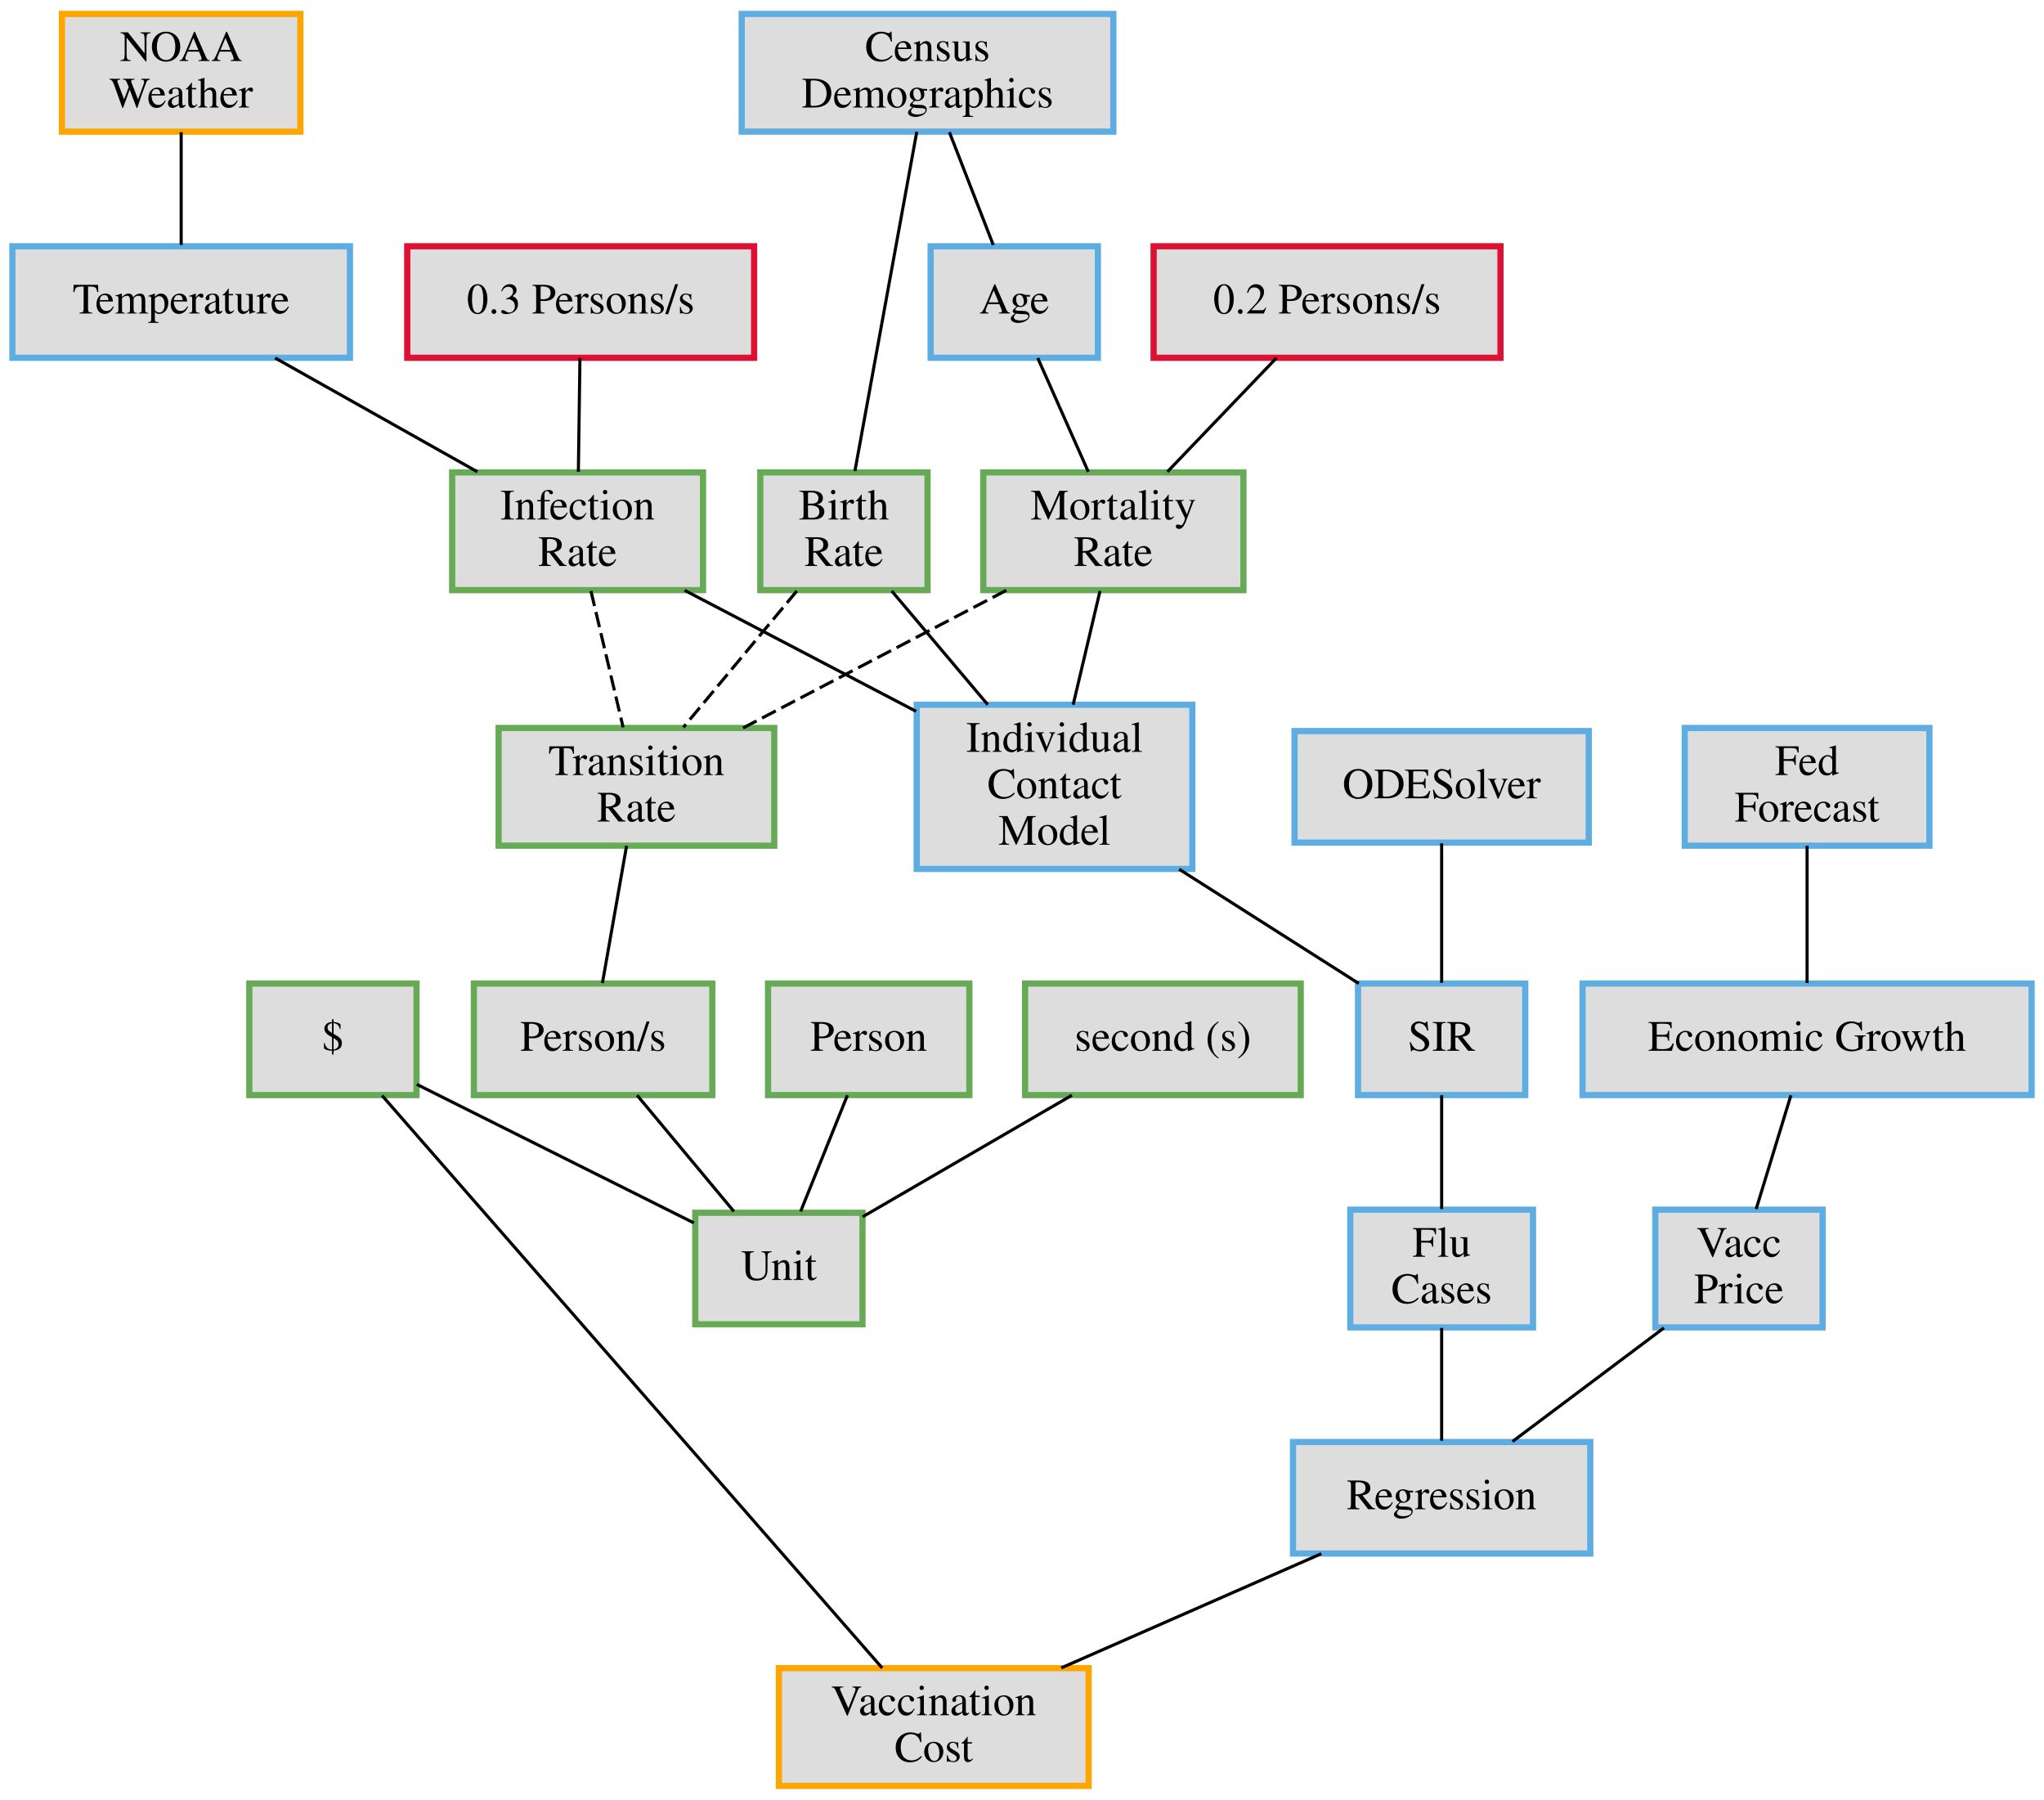
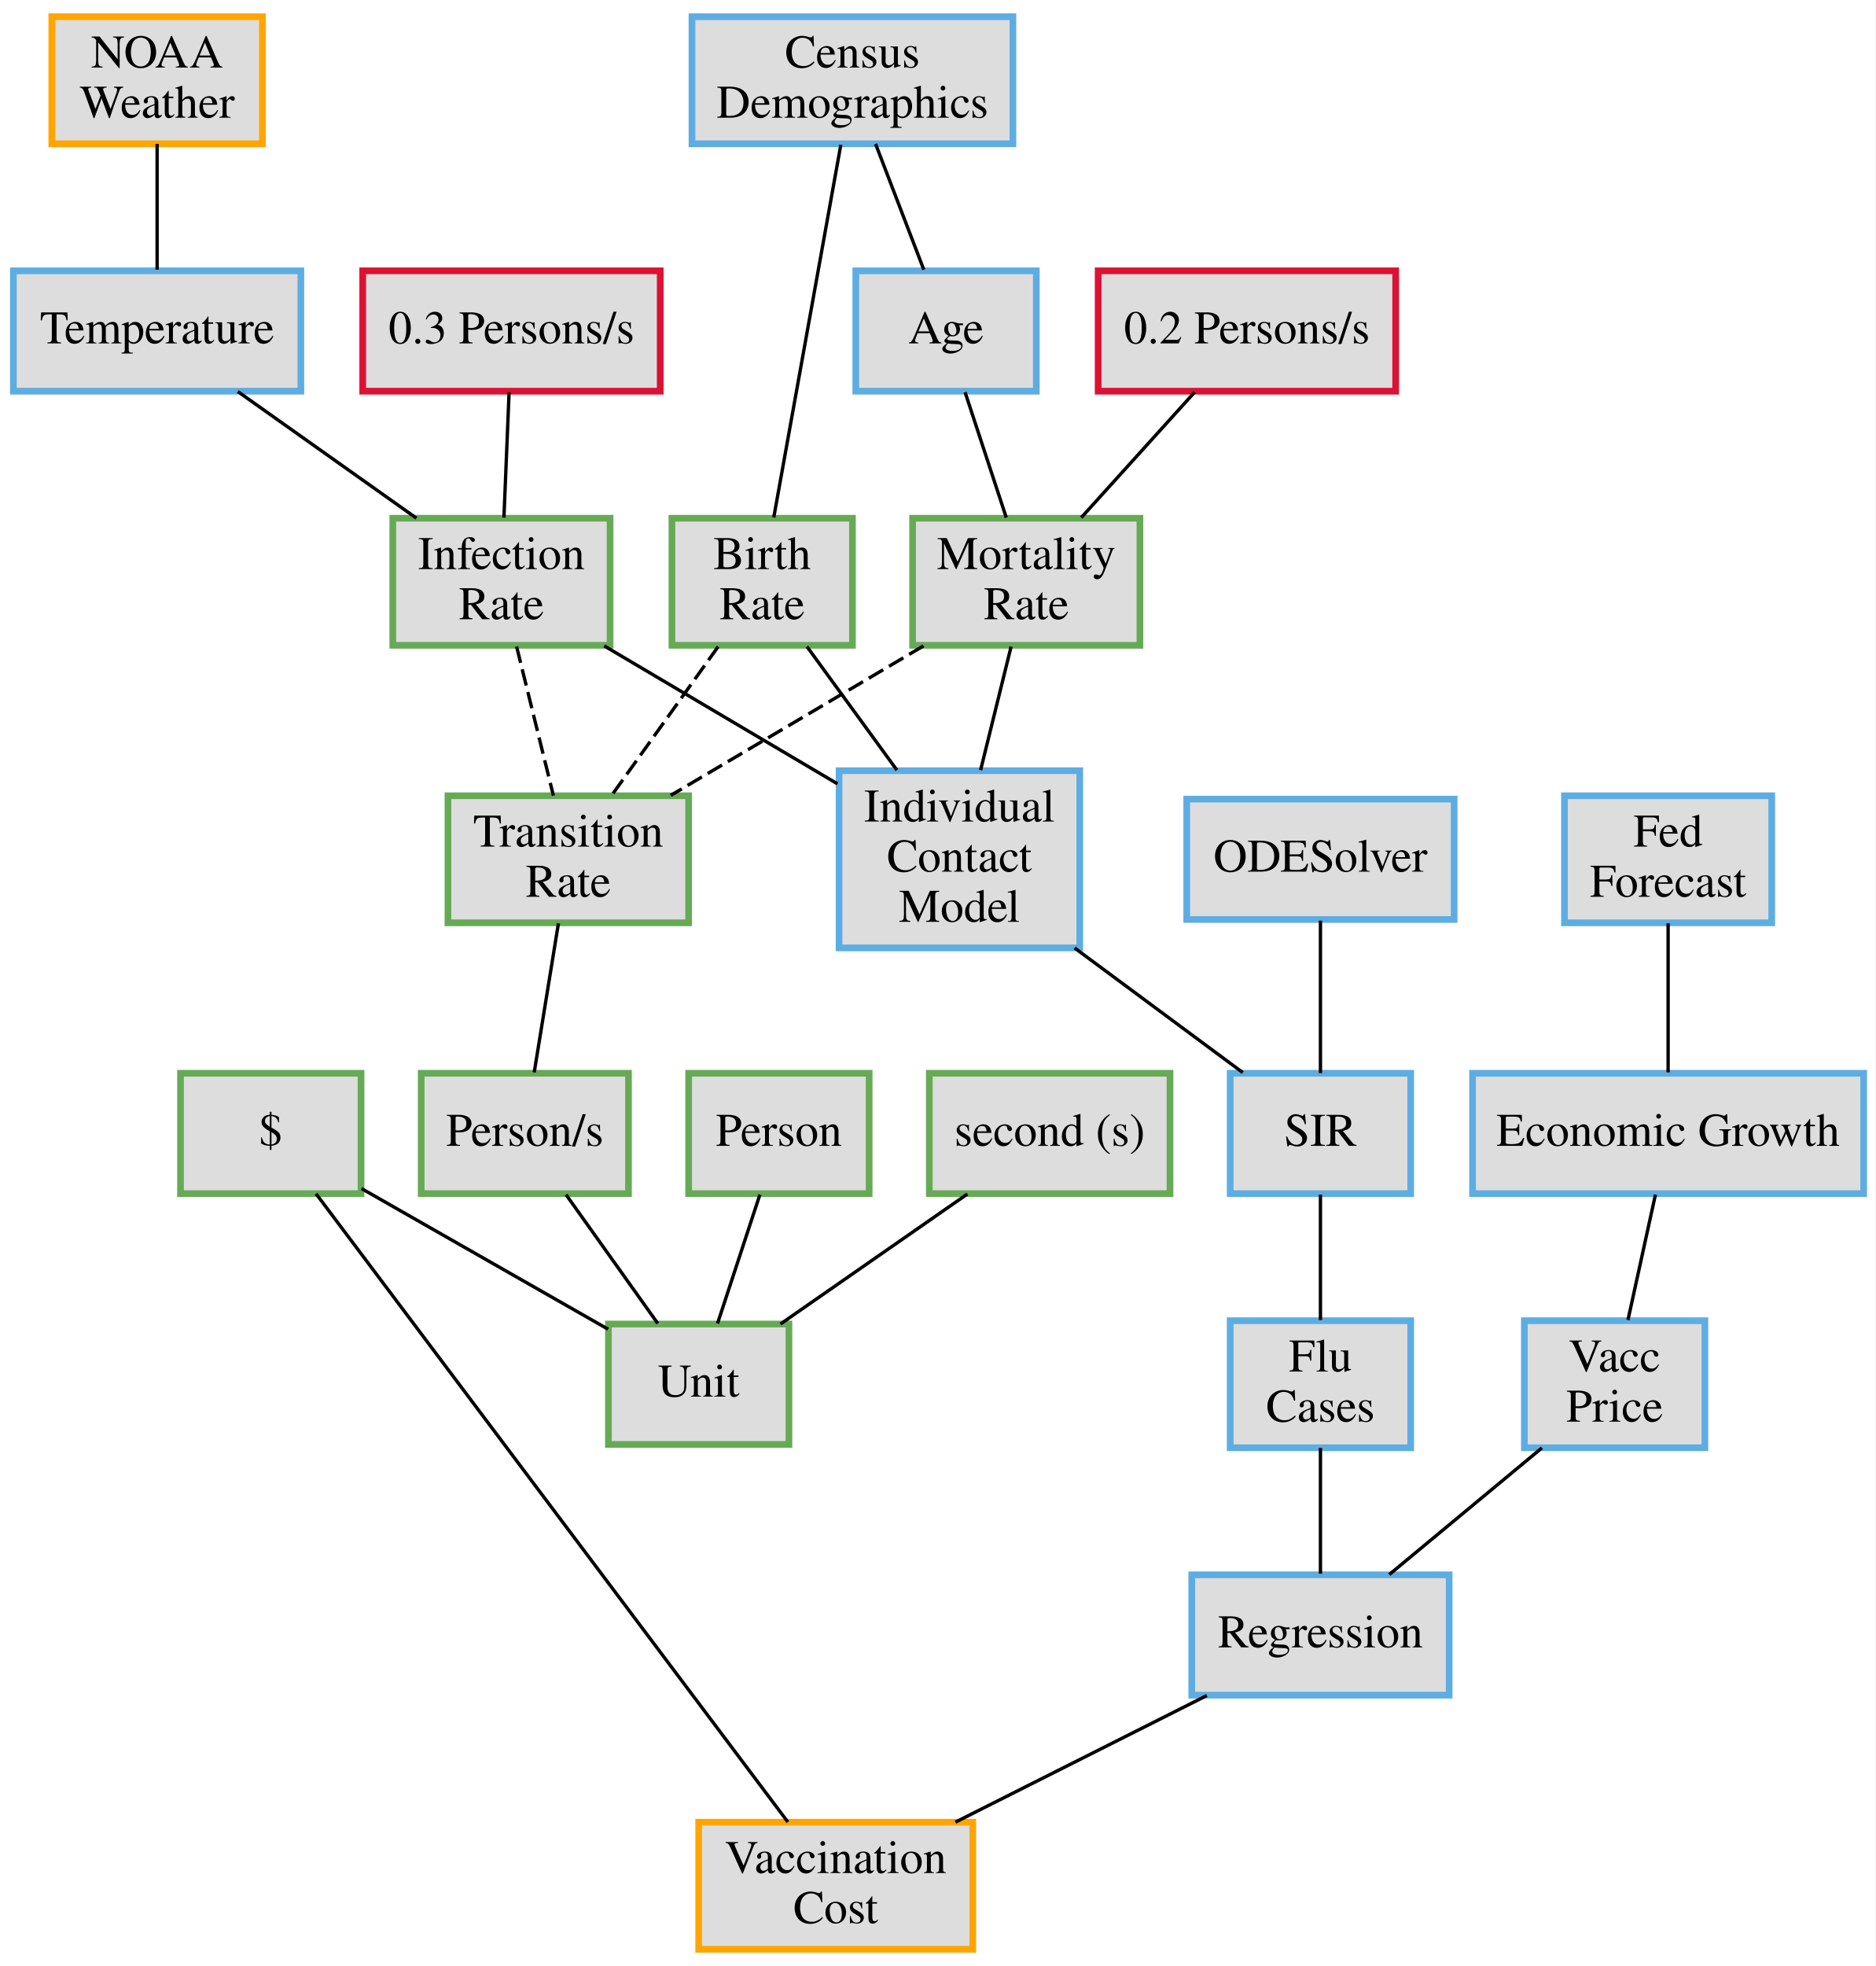
- <svg xmlns="http://www.w3.org/2000/svg" width="660pt" height="581pt" viewBox="0.00 0.00 660.00 581.00">
-   <g id="graph0" class="graph" transform="scale(1 1) rotate(0) translate(4 577)">
-     <polygon fill="white" stroke="none" points="-4,4 -4,-577 656,-577 656,4 -4,4" />
+ <svg xmlns="http://www.w3.org/2000/svg" width="561pt" height="588pt" viewBox="0.00 0.00 561.00 588.00">
+   <g id="graph0" class="graph" transform="scale(1 1) rotate(0) translate(4 584)">
+     <polygon fill="white" stroke="none" points="-4,4 -4,-584 557,-584 557,4 -4,4" />
    <g id="node1" class="node">
-       <polygon fill="#dddddd" stroke="#5dade2" stroke-width="2" points="292,-296.5 292,-349.5 381,-349.5 381,-296.5 292,-296.5" />
-       <text text-anchor="middle" x="336.5" y="-334.3" font-family="Times,serif" font-size="14.00">Individual</text>
-       <text text-anchor="middle" x="336.5" y="-319.3" font-family="Times,serif" font-size="14.00">Contact</text>
-       <text text-anchor="middle" x="336.5" y="-304.3" font-family="Times,serif" font-size="14.00">Model</text>
+       <polygon fill="#dddddd" stroke="#5dade2" stroke-width="2" points="247,-300.5 247,-353.5 319,-353.5 319,-300.5 247,-300.5" />
+       <text text-anchor="middle" x="283" y="-338.3" font-family="Times,serif" font-size="14.00">Individual</text>
+       <text text-anchor="middle" x="283" y="-323.3" font-family="Times,serif" font-size="14.00">Contact</text>
+       <text text-anchor="middle" x="283" y="-308.3" font-family="Times,serif" font-size="14.00">Model</text>
    </g>
    <g id="node2" class="node">
-       <polygon fill="#dddddd" stroke="#5dade2" stroke-width="2" points="434.5,-223.5 434.5,-259.5 488.5,-259.5 488.5,-223.5 434.5,-223.5" />
-       <text text-anchor="middle" x="461.5" y="-237.8" font-family="Times,serif" font-size="14.00">SIR</text>
+       <polygon fill="#dddddd" stroke="#5dade2" stroke-width="2" points="364,-227 364,-263 418,-263 418,-227 364,-227" />
+       <text text-anchor="middle" x="391" y="-241.3" font-family="Times,serif" font-size="14.00">SIR</text>
    </g>
    <g id="edge1" class="edge">
-       <path fill="none" stroke="black" d="M376.739,-296.408C395.723,-284.334 417.86,-270.255 434.749,-259.514" />
+       <path fill="none" stroke="black" d="M317.469,-300.468C333.89,-288.304 353.095,-274.078 367.76,-263.215" />
    </g>
    <g id="node22" class="node">
-       <polygon fill="#dddddd" stroke="#5dade2" stroke-width="2" points="432,-148.5 432,-186.5 491,-186.5 491,-148.5 432,-148.5" />
-       <text text-anchor="middle" x="461.5" y="-171.3" font-family="Times,serif" font-size="14.00">Flu</text>
-       <text text-anchor="middle" x="461.5" y="-156.3" font-family="Times,serif" font-size="14.00">Cases</text>
+       <polygon fill="#dddddd" stroke="#5dade2" stroke-width="2" points="364,-151 364,-189 418,-189 418,-151 364,-151" />
+       <text text-anchor="middle" x="391" y="-173.8" font-family="Times,serif" font-size="14.00">Flu</text>
+       <text text-anchor="middle" x="391" y="-158.8" font-family="Times,serif" font-size="14.00">Cases</text>
    </g>
    <g id="edge19" class="edge">
-       <path fill="none" stroke="black" d="M461.5,-223.437C461.5,-212.375 461.5,-197.979 461.5,-186.699" />
+       <path fill="none" stroke="black" d="M391,-226.7C391,-215.401 391,-200.669 391,-189.194" />
    </g>
    <g id="node3" class="node">
-       <polygon fill="#dddddd" stroke="#66aa55" stroke-width="2" points="142,-386.5 142,-424.5 223,-424.5 223,-386.5 142,-386.5" />
-       <text text-anchor="middle" x="182.5" y="-409.3" font-family="Times,serif" font-size="14.00">Infection</text>
-       <text text-anchor="middle" x="182.5" y="-394.3" font-family="Times,serif" font-size="14.00">Rate</text>
+       <polygon fill="#dddddd" stroke="#66aa55" stroke-width="2" points="113.5,-391 113.5,-429 178.5,-429 178.5,-391 113.5,-391" />
+       <text text-anchor="middle" x="146" y="-413.8" font-family="Times,serif" font-size="14.00">Infection</text>
+       <text text-anchor="middle" x="146" y="-398.8" font-family="Times,serif" font-size="14.00">Rate</text>
    </g>
    <g id="edge2" class="edge">
-       <path fill="none" stroke="black" d="M217.061,-386.434C239.142,-374.892 267.995,-359.809 291.811,-347.36" />
+       <path fill="none" stroke="black" d="M176.745,-390.822C197.415,-378.601 224.754,-362.438 246.524,-349.566" />
    </g>
    <g id="node7" class="node">
-       <polygon fill="#dddddd" stroke="#66aa55" stroke-width="2" points="157,-304 157,-342 246,-342 246,-304 157,-304" />
-       <text text-anchor="middle" x="201.5" y="-326.8" font-family="Times,serif" font-size="14.00">Transition</text>
-       <text text-anchor="middle" x="201.5" y="-311.8" font-family="Times,serif" font-size="14.00">Rate</text>
+       <polygon fill="#dddddd" stroke="#66aa55" stroke-width="2" points="130,-308 130,-346 202,-346 202,-308 130,-308" />
+       <text text-anchor="middle" x="166" y="-330.8" font-family="Times,serif" font-size="14.00">Transition</text>
+       <text text-anchor="middle" x="166" y="-315.8" font-family="Times,serif" font-size="14.00">Rate</text>
    </g>
    <g id="edge7" class="edge">
-       <path fill="none" stroke="black" stroke-dasharray="5,2" d="M186.811,-386.233C189.921,-373.059 194.1,-355.352 197.206,-342.194" />
+       <path fill="none" stroke="black" stroke-dasharray="5,2" d="M150.538,-390.62C153.834,-377.27 158.273,-359.296 161.549,-346.028" />
    </g>
    <g id="node4" class="node">
-       <polygon fill="#dddddd" stroke="#dd1133" stroke-width="2" points="127.5,-461.5 127.5,-497.5 239.5,-497.5 239.5,-461.5 127.5,-461.5" />
-       <text text-anchor="middle" x="183.5" y="-475.8" font-family="Times,serif" font-size="14.00">0.3 Persons/s</text>
+       <polygon fill="#dddddd" stroke="#dd1133" stroke-width="2" points="104.5,-467 104.5,-503 193.5,-503 193.5,-467 104.5,-467" />
+       <text text-anchor="middle" x="149" y="-481.3" font-family="Times,serif" font-size="14.00">0.3 Persons/s</text>
    </g>
    <g id="edge3" class="edge">
-       <path fill="none" stroke="black" d="M183.263,-461.437C183.109,-450.375 182.909,-435.979 182.753,-424.699" />
+       <path fill="none" stroke="black" d="M148.289,-466.7C147.825,-455.401 147.219,-440.669 146.748,-429.194" />
    </g>
    <g id="node5" class="node">
-       <polygon fill="#dddddd" stroke="#dd1133" stroke-width="2" points="368.5,-461.5 368.5,-497.5 480.5,-497.5 480.5,-461.5 368.5,-461.5" />
-       <text text-anchor="middle" x="424.5" y="-475.8" font-family="Times,serif" font-size="14.00">0.2 Persons/s</text>
+       <polygon fill="#dddddd" stroke="#dd1133" stroke-width="2" points="324.5,-467 324.5,-503 413.5,-503 413.5,-467 324.5,-467" />
+       <text text-anchor="middle" x="369" y="-481.3" font-family="Times,serif" font-size="14.00">0.2 Persons/s</text>
    </g>
    <g id="node6" class="node">
-       <polygon fill="#dddddd" stroke="#66aa55" stroke-width="2" points="313.5,-386.5 313.5,-424.5 397.5,-424.5 397.5,-386.5 313.5,-386.5" />
-       <text text-anchor="middle" x="355.5" y="-409.3" font-family="Times,serif" font-size="14.00">Mortality</text>
-       <text text-anchor="middle" x="355.5" y="-394.3" font-family="Times,serif" font-size="14.00">Rate</text>
+       <polygon fill="#dddddd" stroke="#66aa55" stroke-width="2" points="269,-391 269,-429 337,-429 337,-391 269,-391" />
+       <text text-anchor="middle" x="303" y="-413.8" font-family="Times,serif" font-size="14.00">Mortality</text>
+       <text text-anchor="middle" x="303" y="-398.8" font-family="Times,serif" font-size="14.00">Rate</text>
    </g>
    <g id="edge4" class="edge">
-       <path fill="none" stroke="black" d="M408.148,-461.437C397.547,-450.375 383.751,-435.979 372.941,-424.699" />
+       <path fill="none" stroke="black" d="M353.359,-466.7C343.143,-455.401 329.824,-440.669 319.45,-429.194" />
    </g>
    <g id="edge5" class="edge">
-       <path fill="none" stroke="black" d="M351.189,-386.233C348.627,-375.378 345.338,-361.446 342.523,-349.517" />
+       <path fill="none" stroke="black" d="M298.462,-390.62C295.765,-379.698 292.303,-365.679 289.34,-353.676" />
    </g>
    <g id="edge6" class="edge">
-       <path fill="none" stroke="black" stroke-dasharray="5,2" d="M320.939,-386.434C295.577,-373.177 261.281,-355.249 235.945,-342.005" />
+       <path fill="none" stroke="black" stroke-dasharray="5,2" d="M272.255,-390.822C249.692,-377.482 219.182,-359.443 196.643,-346.117" />
    </g>
    <g id="node9" class="node">
-       <polygon fill="#dddddd" stroke="#66aa55" stroke-width="2" points="149,-223.5 149,-259.5 226,-259.5 226,-223.5 149,-223.5" />
-       <text text-anchor="middle" x="187.5" y="-237.8" font-family="Times,serif" font-size="14.00">Person/s</text>
+       <polygon fill="#dddddd" stroke="#66aa55" stroke-width="2" points="122,-227 122,-263 184,-263 184,-227 122,-227" />
+       <text text-anchor="middle" x="153" y="-241.3" font-family="Times,serif" font-size="14.00">Person/s</text>
    </g>
    <g id="edge10" class="edge">
-       <path fill="none" stroke="black" d="M198.323,-303.96C195.984,-290.675 192.822,-272.722 190.52,-259.651" />
+       <path fill="none" stroke="black" d="M163.05,-307.847C160.878,-294.478 157.942,-276.412 155.805,-263.259" />
    </g>
    <g id="node8" class="node">
-       <polygon fill="#dddddd" stroke="#66aa55" stroke-width="2" points="241.5,-386.5 241.5,-424.5 295.5,-424.5 295.5,-386.5 241.5,-386.5" />
-       <text text-anchor="middle" x="268.5" y="-409.3" font-family="Times,serif" font-size="14.00">Birth</text>
-       <text text-anchor="middle" x="268.5" y="-394.3" font-family="Times,serif" font-size="14.00">Rate</text>
+       <polygon fill="#dddddd" stroke="#66aa55" stroke-width="2" points="197,-391 197,-429 251,-429 251,-391 197,-391" />
+       <text text-anchor="middle" x="224" y="-413.8" font-family="Times,serif" font-size="14.00">Birth</text>
+       <text text-anchor="middle" x="224" y="-398.8" font-family="Times,serif" font-size="14.00">Rate</text>
    </g>
    <g id="edge9" class="edge">
-       <path fill="none" stroke="black" d="M283.93,-386.233C293.1,-375.378 304.868,-361.446 314.945,-349.517" />
+       <path fill="none" stroke="black" d="M237.388,-390.62C245.344,-379.698 255.555,-365.679 264.298,-353.676" />
    </g>
    <g id="edge8" class="edge">
-       <path fill="none" stroke="black" stroke-dasharray="5,2" d="M253.297,-386.233C242.332,-373.059 227.594,-355.352 216.643,-342.194" />
+       <path fill="none" stroke="black" stroke-dasharray="5,2" d="M210.839,-390.62C201.28,-377.27 188.409,-359.296 178.909,-346.028" />
    </g>
    <g id="node11" class="node">
-       <polygon fill="#dddddd" stroke="#66aa55" stroke-width="2" points="220.5,-149.5 220.5,-185.5 274.5,-185.5 274.5,-149.5 220.5,-149.5" />
-       <text text-anchor="middle" x="247.5" y="-163.8" font-family="Times,serif" font-size="14.00">Unit</text>
+       <polygon fill="#dddddd" stroke="#66aa55" stroke-width="2" points="178,-152 178,-188 232,-188 232,-152 178,-152" />
+       <text text-anchor="middle" x="205" y="-166.3" font-family="Times,serif" font-size="14.00">Unit</text>
    </g>
    <g id="edge12" class="edge">
-       <path fill="none" stroke="black" d="M201.719,-223.437C211.145,-212.126 223.476,-197.328 232.966,-185.941" />
+       <path fill="none" stroke="black" d="M165.323,-226.7C173.612,-215.063 184.494,-199.787 192.765,-188.176" />
    </g>
    <g id="node10" class="node">
-       <polygon fill="#dddddd" stroke="#66aa55" stroke-width="2" points="244,-223.5 244,-259.5 309,-259.5 309,-223.5 244,-223.5" />
-       <text text-anchor="middle" x="276.5" y="-237.8" font-family="Times,serif" font-size="14.00">Person</text>
+       <polygon fill="#dddddd" stroke="#66aa55" stroke-width="2" points="202,-227 202,-263 256,-263 256,-227 202,-227" />
+       <text text-anchor="middle" x="229" y="-241.3" font-family="Times,serif" font-size="14.00">Person</text>
    </g>
    <g id="edge11" class="edge">
-       <path fill="none" stroke="black" d="M269.627,-223.437C265.072,-212.126 259.111,-197.328 254.525,-185.941" />
+       <path fill="none" stroke="black" d="M223.312,-226.7C219.487,-215.063 214.464,-199.787 210.647,-188.176" />
    </g>
    <g id="node12" class="node">
-       <polygon fill="#dddddd" stroke="#66aa55" stroke-width="2" points="327,-223.5 327,-259.5 416,-259.5 416,-223.5 327,-223.5" />
-       <text text-anchor="middle" x="371.5" y="-237.8" font-family="Times,serif" font-size="14.00">second (s)</text>
+       <polygon fill="#dddddd" stroke="#66aa55" stroke-width="2" points="274,-227 274,-263 346,-263 346,-227 274,-227" />
+       <text text-anchor="middle" x="310" y="-241.3" font-family="Times,serif" font-size="14.00">second (s)</text>
    </g>
    <g id="edge13" class="edge">
-       <path fill="none" stroke="black" d="M342.114,-223.437C321.631,-211.544 294.509,-195.796 274.557,-184.21" />
+       <path fill="none" stroke="black" d="M285.382,-226.885C268.531,-215.169 246.281,-199.7 229.464,-188.008" />
    </g>
    <g id="node13" class="node">
-       <polygon fill="#dddddd" stroke="#66aa55" stroke-width="2" points="76.5,-223.5 76.5,-259.5 130.5,-259.5 130.5,-223.5 76.5,-223.5" />
-       <text text-anchor="middle" x="103.5" y="-237.8" font-family="Times,serif" font-size="14.00">$</text>
+       <polygon fill="#dddddd" stroke="#66aa55" stroke-width="2" points="50,-227 50,-263 104,-263 104,-227 50,-227" />
+       <text text-anchor="middle" x="77" y="-241.3" font-family="Times,serif" font-size="14.00">$</text>
    </g>
    <g id="edge14" class="edge">
-       <path fill="none" stroke="black" d="M130.585,-226.957C156.167,-214.166 194.345,-195.078 220.047,-182.227" />
+       <path fill="none" stroke="black" d="M104.146,-228.519C125.868,-216.13 156.182,-198.842 177.894,-186.459" />
    </g>
    <g id="node15" class="node">
-       <polygon fill="#dddddd" stroke="orange" stroke-width="2" points="247.5,-0.5 247.5,-38.5 347.5,-38.5 347.5,-0.5 247.5,-0.5" />
-       <text text-anchor="middle" x="297.5" y="-23.3" font-family="Times,serif" font-size="14.00">Vaccination</text>
-       <text text-anchor="middle" x="297.5" y="-8.3" font-family="Times,serif" font-size="14.00">Cost</text>
+       <polygon fill="#dddddd" stroke="orange" stroke-width="2" points="205,-1 205,-39 287,-39 287,-1 205,-1" />
+       <text text-anchor="middle" x="246" y="-23.8" font-family="Times,serif" font-size="14.00">Vaccination</text>
+       <text text-anchor="middle" x="246" y="-8.8" font-family="Times,serif" font-size="14.00">Cost</text>
    </g>
    <g id="edge27" class="edge">
-       <path fill="none" stroke="black" d="M119.376,-223.333C155.573,-181.911 243.931,-80.801 280.855,-38.548" />
+       <path fill="none" stroke="black" d="M90.544,-226.968C121.953,-185.151 199.521,-81.881 231.677,-39.069" />
    </g>
    <g id="node14" class="node">
-       <polygon fill="#dddddd" stroke="orange" stroke-width="2" points="16,-534.5 16,-572.5 93,-572.5 93,-534.5 16,-534.5" />
-       <text text-anchor="middle" x="54.5" y="-557.3" font-family="Times,serif" font-size="14.00">NOAA</text>
-       <text text-anchor="middle" x="54.5" y="-542.3" font-family="Times,serif" font-size="14.00">Weather</text>
+       <polygon fill="#dddddd" stroke="orange" stroke-width="2" points="11.5,-541 11.5,-579 74.5,-579 74.5,-541 11.5,-541" />
+       <text text-anchor="middle" x="43" y="-563.8" font-family="Times,serif" font-size="14.00">NOAA</text>
+       <text text-anchor="middle" x="43" y="-548.8" font-family="Times,serif" font-size="14.00">Weather</text>
    </g>
    <g id="node19" class="node">
-       <polygon fill="#dddddd" stroke="#5dade2" stroke-width="2" points="0,-461.5 0,-497.5 109,-497.5 109,-461.5 0,-461.5" />
-       <text text-anchor="middle" x="54.5" y="-475.8" font-family="Times,serif" font-size="14.00">Temperature</text>
+       <polygon fill="#dddddd" stroke="#5dade2" stroke-width="2" points="0,-467 0,-503 86,-503 86,-467 0,-467" />
+       <text text-anchor="middle" x="43" y="-481.3" font-family="Times,serif" font-size="14.00">Temperature</text>
    </g>
    <g id="edge22" class="edge">
-       <path fill="none" stroke="black" d="M54.5,-534.331C54.5,-523.167 54.5,-508.941 54.5,-497.918" />
+       <path fill="none" stroke="black" d="M43,-540.955C43,-529.471 43,-514.679 43,-503.335" />
    </g>
    <g id="node16" class="node">
-       <polygon fill="#dddddd" stroke="#5dade2" stroke-width="2" points="540,-304 540,-342 619,-342 619,-304 540,-304" />
-       <text text-anchor="middle" x="579.5" y="-326.8" font-family="Times,serif" font-size="14.00">Fed</text>
-       <text text-anchor="middle" x="579.5" y="-311.8" font-family="Times,serif" font-size="14.00">Forecast</text>
+       <polygon fill="#dddddd" stroke="#5dade2" stroke-width="2" points="464,-308 464,-346 526,-346 526,-308 464,-308" />
+       <text text-anchor="middle" x="495" y="-330.8" font-family="Times,serif" font-size="14.00">Fed</text>
+       <text text-anchor="middle" x="495" y="-315.8" font-family="Times,serif" font-size="14.00">Forecast</text>
    </g>
    <g id="node21" class="node">
-       <polygon fill="#dddddd" stroke="#5dade2" stroke-width="2" points="507,-223.5 507,-259.5 652,-259.5 652,-223.5 507,-223.5" />
-       <text text-anchor="middle" x="579.5" y="-237.8" font-family="Times,serif" font-size="14.00">Economic Growth</text>
+       <polygon fill="#dddddd" stroke="#5dade2" stroke-width="2" points="436.5,-227 436.5,-263 553.5,-263 553.5,-227 436.5,-227" />
+       <text text-anchor="middle" x="495" y="-241.3" font-family="Times,serif" font-size="14.00">Economic Growth</text>
    </g>
    <g id="edge24" class="edge">
-       <path fill="none" stroke="black" d="M579.5,-303.96C579.5,-290.675 579.5,-272.722 579.5,-259.651" />
+       <path fill="none" stroke="black" d="M495,-307.847C495,-294.478 495,-276.412 495,-263.259" />
    </g>
    <g id="node17" class="node">
-       <polygon fill="#dddddd" stroke="#5dade2" stroke-width="2" points="235.5,-534.5 235.5,-572.5 355.5,-572.5 355.5,-534.5 235.5,-534.5" />
-       <text text-anchor="middle" x="295.5" y="-557.3" font-family="Times,serif" font-size="14.00">Census</text>
-       <text text-anchor="middle" x="295.5" y="-542.3" font-family="Times,serif" font-size="14.00">Demographics</text>
+       <polygon fill="#dddddd" stroke="#5dade2" stroke-width="2" points="203,-541 203,-579 299,-579 299,-541 203,-541" />
+       <text text-anchor="middle" x="251" y="-563.8" font-family="Times,serif" font-size="14.00">Census</text>
+       <text text-anchor="middle" x="251" y="-548.8" font-family="Times,serif" font-size="14.00">Demographics</text>
    </g>
    <g id="edge17" class="edge">
-       <path fill="none" stroke="black" d="M292.025,-534.455C286.87,-506.193 277.244,-453.431 272.047,-424.942" />
+       <path fill="none" stroke="black" d="M247.525,-540.697C242.341,-511.895 232.638,-457.988 227.461,-429.229" />
    </g>
    <g id="node20" class="node">
-       <polygon fill="#dddddd" stroke="#5dade2" stroke-width="2" points="296.5,-461.5 296.5,-497.5 350.5,-497.5 350.5,-461.5 296.5,-461.5" />
-       <text text-anchor="middle" x="323.5" y="-475.8" font-family="Times,serif" font-size="14.00">Age</text>
+       <polygon fill="#dddddd" stroke="#5dade2" stroke-width="2" points="252,-467 252,-503 306,-503 306,-467 252,-467" />
+       <text text-anchor="middle" x="279" y="-481.3" font-family="Times,serif" font-size="14.00">Age</text>
    </g>
    <g id="edge23" class="edge">
-       <path fill="none" stroke="black" d="M302.566,-534.331C306.907,-523.167 312.44,-508.941 316.726,-497.918" />
+       <path fill="none" stroke="black" d="M257.921,-540.955C262.326,-529.471 268,-514.679 272.351,-503.335" />
    </g>
    <g id="node18" class="node">
-       <polygon fill="#dddddd" stroke="#5dade2" stroke-width="2" points="414,-305 414,-341 509,-341 509,-305 414,-305" />
-       <text text-anchor="middle" x="461.5" y="-319.3" font-family="Times,serif" font-size="14.00">ODESolver</text>
+       <polygon fill="#dddddd" stroke="#5dade2" stroke-width="2" points="351,-309 351,-345 431,-345 431,-309 351,-309" />
+       <text text-anchor="middle" x="391" y="-323.3" font-family="Times,serif" font-size="14.00">ODESolver</text>
    </g>
    <g id="edge25" class="edge">
-       <path fill="none" stroke="black" d="M461.5,-304.75C461.5,-291.415 461.5,-273.043 461.5,-259.717" />
+       <path fill="none" stroke="black" d="M391,-308.641C391,-295.131 391,-276.482 391,-263.05" />
    </g>
    <g id="edge15" class="edge">
-       <path fill="none" stroke="black" d="M84.834,-461.437C104.499,-450.375 130.092,-435.979 150.146,-424.699" />
+       <path fill="none" stroke="black" d="M67.149,-466.885C83.203,-455.506 104.253,-440.588 120.565,-429.027" />
    </g>
    <g id="edge16" class="edge">
-       <path fill="none" stroke="black" d="M331.084,-461.437C336,-450.375 342.398,-435.979 347.411,-424.699" />
+       <path fill="none" stroke="black" d="M284.688,-466.7C288.403,-455.401 293.246,-440.669 297.018,-429.194" />
    </g>
    <g id="node23" class="node">
-       <polygon fill="#dddddd" stroke="#5dade2" stroke-width="2" points="530.5,-148.5 530.5,-186.5 584.5,-186.5 584.5,-148.5 530.5,-148.5" />
-       <text text-anchor="middle" x="557.5" y="-171.3" font-family="Times,serif" font-size="14.00">Vacc</text>
-       <text text-anchor="middle" x="557.5" y="-156.3" font-family="Times,serif" font-size="14.00">Price</text>
+       <polygon fill="#dddddd" stroke="#5dade2" stroke-width="2" points="452,-151 452,-189 506,-189 506,-151 452,-151" />
+       <text text-anchor="middle" x="479" y="-173.8" font-family="Times,serif" font-size="14.00">Vacc</text>
+       <text text-anchor="middle" x="479" y="-158.8" font-family="Times,serif" font-size="14.00">Price</text>
    </g>
    <g id="edge18" class="edge">
-       <path fill="none" stroke="black" d="M574.286,-223.437C570.906,-212.375 566.508,-197.979 563.061,-186.699" />
+       <path fill="none" stroke="black" d="M491.208,-226.7C488.732,-215.401 485.503,-200.669 482.988,-189.194" />
    </g>
    <g id="node24" class="node">
-       <polygon fill="#dddddd" stroke="#5dade2" stroke-width="2" points="413.5,-75.5 413.5,-111.5 509.5,-111.5 509.5,-75.5 413.5,-75.5" />
-       <text text-anchor="middle" x="461.5" y="-89.8" font-family="Times,serif" font-size="14.00">Regression</text>
+       <polygon fill="#dddddd" stroke="#5dade2" stroke-width="2" points="352.5,-77 352.5,-113 429.5,-113 429.5,-77 352.5,-77" />
+       <text text-anchor="middle" x="391" y="-91.3" font-family="Times,serif" font-size="14.00">Regression</text>
    </g>
    <g id="edge21" class="edge">
-       <path fill="none" stroke="black" d="M461.5,-148.331C461.5,-137.167 461.5,-122.941 461.5,-111.918" />
+       <path fill="none" stroke="black" d="M391,-150.955C391,-139.471 391,-124.679 391,-113.335" />
    </g>
    <g id="edge20" class="edge">
-       <path fill="none" stroke="black" d="M533.275,-148.331C518.278,-137.083 499.138,-122.729 484.395,-111.671" />
+       <path fill="none" stroke="black" d="M457.247,-150.955C443.301,-139.386 425.309,-124.461 411.596,-113.085" />
    </g>
    <g id="edge26" class="edge">
-       <path fill="none" stroke="black" d="M422.634,-75.437C397.344,-64.334 364.401,-49.871 338.664,-38.572" />
+       <path fill="none" stroke="black" d="M357.004,-76.885C334.403,-65.507 304.77,-50.588 281.806,-39.027" />
    </g>
  </g>
</svg>
